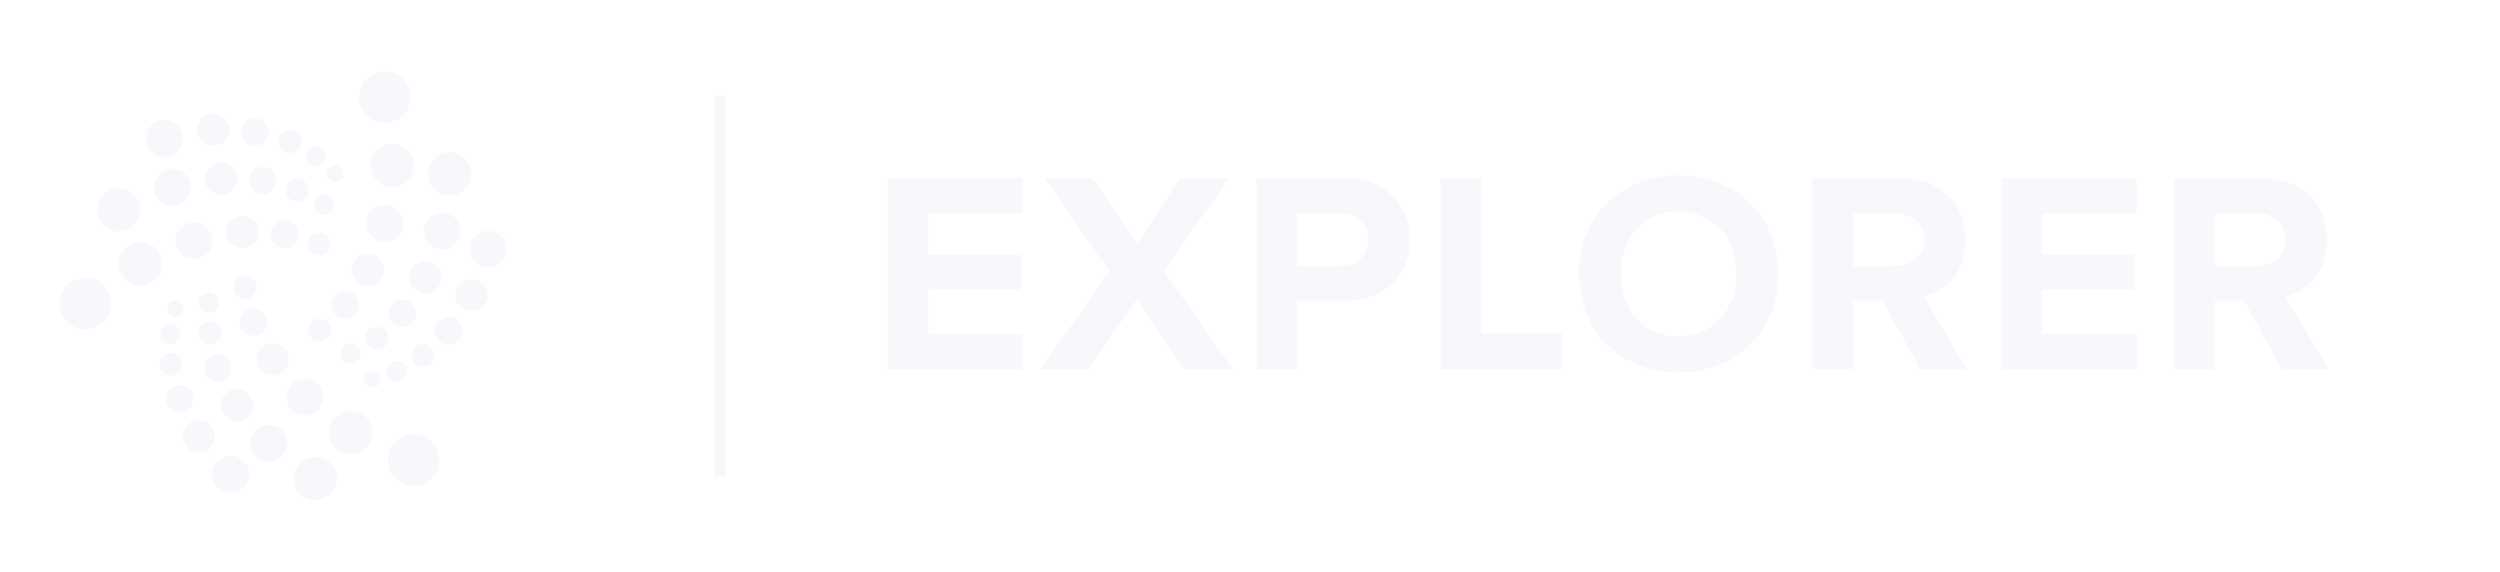
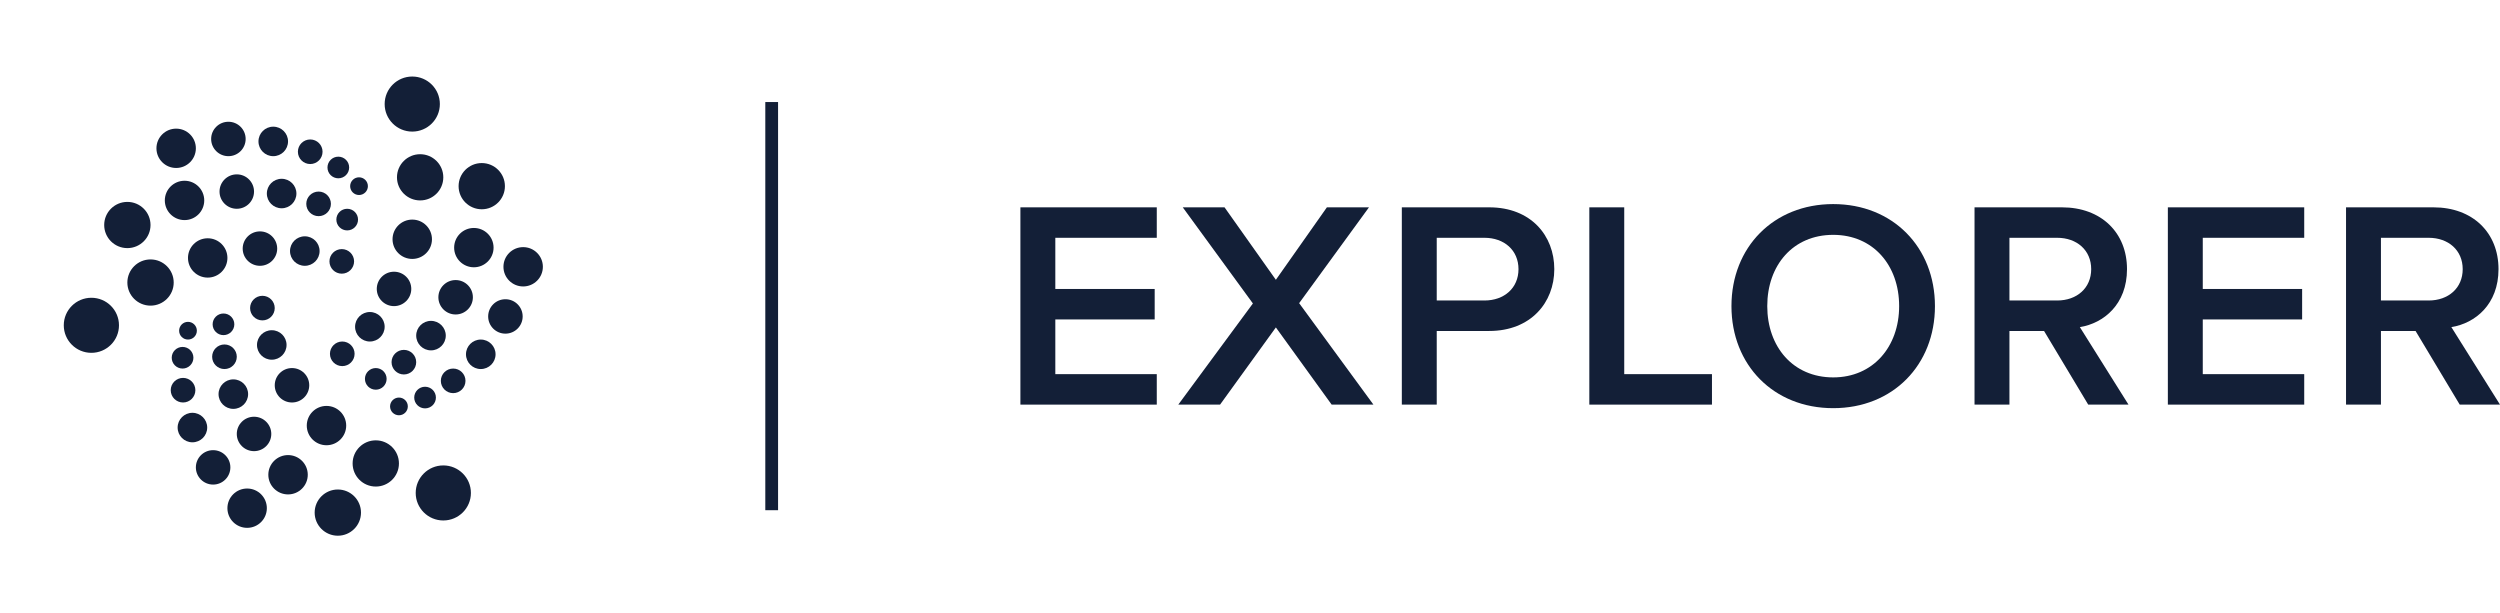
- <svg xmlns="http://www.w3.org/2000/svg" width="210" height="48" viewBox="0 0 210 48" fill="none">
-   <path d="M32.321 10.317C33.516 10.317 34.484 9.351 34.484 8.158C34.484 6.966 33.516 6 32.321 6C31.125 6 30.157 6.966 30.157 8.158C30.157 9.351 31.125 10.317 32.321 10.317Z" fill="#F6F8FC" />
-   <path d="M34.755 40.805C35.95 40.805 36.919 39.839 36.919 38.647C36.919 37.455 35.95 36.488 34.755 36.488C33.56 36.488 32.591 37.455 32.591 38.647C32.591 39.839 33.56 40.805 34.755 40.805Z" fill="#F6F8FC" />
-   <path d="M32.939 15.713C33.942 15.713 34.755 14.902 34.755 13.901C34.755 12.901 33.942 12.09 32.939 12.09C31.936 12.09 31.123 12.901 31.123 13.901C31.123 14.902 31.936 15.713 32.939 15.713Z" fill="#F6F8FC" />
-   <path d="M37.77 16.406C38.773 16.406 39.586 15.595 39.586 14.595C39.586 13.594 38.773 12.783 37.77 12.783C36.767 12.783 35.954 13.594 35.954 14.595C35.954 15.595 36.767 16.406 37.77 16.406Z" fill="#F6F8FC" />
-   <path d="M32.321 20.299C33.175 20.299 33.867 19.609 33.867 18.758C33.867 17.906 33.175 17.216 32.321 17.216C31.467 17.216 30.775 17.906 30.775 18.758C30.775 19.609 31.467 20.299 32.321 20.299Z" fill="#F6F8FC" />
-   <path d="M37.151 20.956C38.005 20.956 38.697 20.265 38.697 19.414C38.697 18.562 38.005 17.872 37.151 17.872C36.297 17.872 35.605 18.562 35.605 19.414C35.605 20.265 36.297 20.956 37.151 20.956Z" fill="#F6F8FC" />
-   <path d="M41.016 22.459C41.869 22.459 42.561 21.768 42.561 20.917C42.561 20.065 41.869 19.375 41.016 19.375C40.162 19.375 39.47 20.065 39.47 20.917C39.47 21.768 40.162 22.459 41.016 22.459Z" fill="#F6F8FC" />
-   <path d="M35.721 24.655C36.468 24.655 37.074 24.051 37.074 23.306C37.074 22.561 36.468 21.957 35.721 21.957C34.974 21.957 34.369 22.561 34.369 23.306C34.369 24.051 34.974 24.655 35.721 24.655Z" fill="#F6F8FC" />
-   <path d="M30.891 24C31.638 24 32.244 23.396 32.244 22.651C32.244 21.906 31.638 21.302 30.891 21.302C30.144 21.302 29.539 21.906 29.539 22.651C29.539 23.396 30.144 24 30.891 24Z" fill="#F6F8FC" />
-   <path d="M39.624 26.158C40.371 26.158 40.977 25.554 40.977 24.809C40.977 24.064 40.371 23.46 39.624 23.46C38.877 23.46 38.272 24.064 38.272 24.809C38.272 25.554 38.877 26.158 39.624 26.158Z" fill="#F6F8FC" />
-   <path d="M33.789 27.469C34.43 27.469 34.949 26.951 34.949 26.313C34.949 25.674 34.43 25.156 33.789 25.156C33.149 25.156 32.63 25.674 32.63 26.313C32.63 26.951 33.149 27.469 33.789 27.469Z" fill="#F6F8FC" />
-   <path d="M37.692 28.934C38.333 28.934 38.852 28.416 38.852 27.777C38.852 27.139 38.333 26.621 37.692 26.621C37.052 26.621 36.533 27.139 36.533 27.777C36.533 28.416 37.052 28.934 37.692 28.934Z" fill="#F6F8FC" />
-   <path d="M28.997 26.774C29.637 26.774 30.157 26.257 30.157 25.618C30.157 24.98 29.637 24.462 28.997 24.462C28.357 24.462 27.838 24.98 27.838 25.618C27.838 26.257 28.357 26.774 28.997 26.774Z" fill="#F6F8FC" />
-   <path d="M31.664 29.358C32.197 29.358 32.63 28.926 32.63 28.394C32.63 27.862 32.197 27.431 31.664 27.431C31.13 27.431 30.698 27.862 30.698 28.394C30.698 28.926 31.13 29.358 31.664 29.358Z" fill="#F6F8FC" />
-   <path d="M33.325 32.017C33.795 32.017 34.175 31.638 34.175 31.169C34.175 30.701 33.795 30.321 33.325 30.321C32.856 30.321 32.475 30.701 32.475 31.169C32.475 31.638 32.856 32.017 33.325 32.017Z" fill="#F6F8FC" />
-   <path d="M31.277 32.556C31.661 32.556 31.973 32.246 31.973 31.863C31.973 31.48 31.661 31.169 31.277 31.169C30.893 31.169 30.582 31.48 30.582 31.863C30.582 32.246 30.893 32.556 31.277 32.556Z" fill="#F6F8FC" />
-   <path d="M29.461 30.552C29.93 30.552 30.311 30.173 30.311 29.704C30.311 29.236 29.93 28.856 29.461 28.856C28.991 28.856 28.611 29.236 28.611 29.704C28.611 30.173 28.991 30.552 29.461 30.552Z" fill="#F6F8FC" />
-   <path d="M26.834 28.703C27.367 28.703 27.8 28.271 27.8 27.739C27.8 27.207 27.367 26.775 26.834 26.775C26.3 26.775 25.868 27.207 25.868 27.739C25.868 28.271 26.3 28.703 26.834 28.703Z" fill="#F6F8FC" />
-   <path d="M26.795 21.456C27.328 21.456 27.761 21.024 27.761 20.492C27.761 19.96 27.328 19.528 26.795 19.528C26.261 19.528 25.828 19.96 25.828 20.492C25.828 21.024 26.261 21.456 26.795 21.456Z" fill="#F6F8FC" />
-   <path d="M27.22 18.064C27.689 18.064 28.07 17.684 28.07 17.216C28.07 16.748 27.689 16.368 27.22 16.368C26.75 16.368 26.369 16.748 26.369 17.216C26.369 17.684 26.75 18.064 27.22 18.064Z" fill="#F6F8FC" />
-   <path d="M28.147 15.289C28.532 15.289 28.843 14.978 28.843 14.595C28.843 14.212 28.532 13.901 28.147 13.901C27.763 13.901 27.452 14.212 27.452 14.595C27.452 14.978 27.763 15.289 28.147 15.289Z" fill="#F6F8FC" />
-   <path d="M26.524 13.978C26.994 13.978 27.374 13.598 27.374 13.13C27.374 12.662 26.994 12.282 26.524 12.282C26.055 12.282 25.674 12.662 25.674 13.13C25.674 13.598 26.055 13.978 26.524 13.978Z" fill="#F6F8FC" />
-   <path d="M35.528 30.822C36.062 30.822 36.494 30.39 36.494 29.858C36.494 29.326 36.062 28.895 35.528 28.895C34.995 28.895 34.562 29.326 34.562 29.858C34.562 30.39 34.995 30.822 35.528 30.822Z" fill="#F6F8FC" />
-   <path d="M24.322 12.861C24.855 12.861 25.288 12.429 25.288 11.897C25.288 11.365 24.855 10.934 24.322 10.934C23.788 10.934 23.355 11.365 23.355 11.897C23.355 12.429 23.788 12.861 24.322 12.861Z" fill="#F6F8FC" />
-   <path d="M24.979 16.947C25.512 16.947 25.945 16.515 25.945 15.983C25.945 15.451 25.512 15.02 24.979 15.02C24.445 15.02 24.012 15.451 24.012 15.983C24.012 16.515 24.445 16.947 24.979 16.947Z" fill="#F6F8FC" />
-   <path d="M23.897 20.839C24.537 20.839 25.056 20.321 25.056 19.683C25.056 19.044 24.537 18.526 23.897 18.526C23.256 18.526 22.737 19.044 22.737 19.683C22.737 20.321 23.256 20.839 23.897 20.839Z" fill="#F6F8FC" />
-   <path d="M20.38 20.839C21.127 20.839 21.732 20.235 21.732 19.49C21.732 18.745 21.127 18.141 20.38 18.141C19.633 18.141 19.027 18.745 19.027 19.49C19.027 20.235 19.633 20.839 20.38 20.839Z" fill="#F6F8FC" />
-   <path d="M16.284 21.764C17.138 21.764 17.83 21.074 17.83 20.222C17.83 19.371 17.138 18.681 16.284 18.681C15.43 18.681 14.738 19.371 14.738 20.222C14.738 21.074 15.43 21.764 16.284 21.764Z" fill="#F6F8FC" />
-   <path d="M11.801 23.962C12.804 23.962 13.618 23.151 13.618 22.15C13.618 21.15 12.804 20.339 11.801 20.339C10.798 20.339 9.985 21.15 9.985 22.15C9.985 23.151 10.798 23.962 11.801 23.962Z" fill="#F6F8FC" />
-   <path d="M7.164 27.662C8.359 27.662 9.328 26.695 9.328 25.503C9.328 24.311 8.359 23.345 7.164 23.345C5.969 23.345 5 24.311 5 25.503C5 26.695 5.969 27.662 7.164 27.662Z" fill="#F6F8FC" />
-   <path d="M9.985 19.452C10.989 19.452 11.802 18.641 11.802 17.641C11.802 16.64 10.989 15.829 9.985 15.829C8.982 15.829 8.169 16.64 8.169 17.641C8.169 18.641 8.982 19.452 9.985 19.452Z" fill="#F6F8FC" />
-   <path d="M14.467 17.254C15.321 17.254 16.013 16.564 16.013 15.713C16.013 14.861 15.321 14.171 14.467 14.171C13.614 14.171 12.922 14.861 12.922 15.713C12.922 16.564 13.614 17.254 14.467 17.254Z" fill="#F6F8FC" />
-   <path d="M13.81 13.168C14.664 13.168 15.356 12.478 15.356 11.627C15.356 10.775 14.664 10.085 13.81 10.085C12.957 10.085 12.265 10.775 12.265 11.627C12.265 12.478 12.957 13.168 13.81 13.168Z" fill="#F6F8FC" />
-   <path d="M17.907 12.244C18.654 12.244 19.259 11.64 19.259 10.895C19.259 10.15 18.654 9.546 17.907 9.546C17.16 9.546 16.554 10.15 16.554 10.895C16.554 11.64 17.16 12.244 17.907 12.244Z" fill="#F6F8FC" />
-   <path d="M21.423 12.244C22.063 12.244 22.582 11.727 22.582 11.088C22.582 10.449 22.063 9.932 21.423 9.932C20.783 9.932 20.264 10.449 20.264 11.088C20.264 11.727 20.783 12.244 21.423 12.244Z" fill="#F6F8FC" />
-   <path d="M22.08 16.329C22.721 16.329 23.239 15.812 23.239 15.173C23.239 14.534 22.721 14.017 22.08 14.017C21.44 14.017 20.921 14.534 20.921 15.173C20.921 15.812 21.44 16.329 22.08 16.329Z" fill="#F6F8FC" />
-   <path d="M18.564 16.368C19.311 16.368 19.916 15.764 19.916 15.019C19.916 14.274 19.311 13.67 18.564 13.67C17.817 13.67 17.211 14.274 17.211 15.019C17.211 15.764 17.817 16.368 18.564 16.368Z" fill="#F6F8FC" />
-   <path d="M14.738 26.621C15.122 26.621 15.434 26.31 15.434 25.927C15.434 25.544 15.122 25.233 14.738 25.233C14.354 25.233 14.042 25.544 14.042 25.927C14.042 26.31 14.354 26.621 14.738 26.621Z" fill="#F6F8FC" />
-   <path d="M17.52 26.274C17.99 26.274 18.371 25.894 18.371 25.426C18.371 24.958 17.99 24.578 17.52 24.578C17.051 24.578 16.67 24.958 16.67 25.426C16.67 25.894 17.051 26.274 17.52 26.274Z" fill="#F6F8FC" />
-   <path d="M20.573 25.118C21.107 25.118 21.539 24.686 21.539 24.154C21.539 23.622 21.107 23.19 20.573 23.19C20.04 23.19 19.607 23.622 19.607 24.154C19.607 24.686 20.04 25.118 20.573 25.118Z" fill="#F6F8FC" />
-   <path d="M21.307 28.201C21.948 28.201 22.466 27.684 22.466 27.045C22.466 26.406 21.948 25.889 21.307 25.889C20.667 25.889 20.148 26.406 20.148 27.045C20.148 27.684 20.667 28.201 21.307 28.201Z" fill="#F6F8FC" />
-   <path d="M17.598 28.933C18.132 28.933 18.564 28.502 18.564 27.97C18.564 27.437 18.132 27.006 17.598 27.006C17.064 27.006 16.632 27.437 16.632 27.97C16.632 28.502 17.064 28.933 17.598 28.933Z" fill="#F6F8FC" />
-   <path d="M14.313 28.895C14.783 28.895 15.163 28.515 15.163 28.047C15.163 27.579 14.783 27.199 14.313 27.199C13.843 27.199 13.463 27.579 13.463 28.047C13.463 28.515 13.843 28.895 14.313 28.895Z" fill="#F6F8FC" />
-   <path d="M14.351 31.554C14.885 31.554 15.317 31.123 15.317 30.59C15.317 30.058 14.885 29.627 14.351 29.627C13.818 29.627 13.385 30.058 13.385 30.59C13.385 31.123 13.818 31.554 14.351 31.554Z" fill="#F6F8FC" />
-   <path d="M18.293 32.056C18.933 32.056 19.453 31.538 19.453 30.899C19.453 30.261 18.933 29.743 18.293 29.743C17.653 29.743 17.134 30.261 17.134 30.899C17.134 31.538 17.653 32.056 18.293 32.056Z" fill="#F6F8FC" />
-   <path d="M22.892 31.555C23.639 31.555 24.245 30.951 24.245 30.206C24.245 29.46 23.639 28.856 22.892 28.856C22.145 28.856 21.54 29.46 21.54 30.206C21.54 30.951 22.145 31.555 22.892 31.555Z" fill="#F6F8FC" />
-   <path d="M25.596 34.908C26.45 34.908 27.142 34.218 27.142 33.366C27.142 32.514 26.45 31.824 25.596 31.824C24.743 31.824 24.051 32.514 24.051 33.366C24.051 34.218 24.743 34.908 25.596 34.908Z" fill="#F6F8FC" />
-   <path d="M19.916 35.37C20.663 35.37 21.269 34.766 21.269 34.021C21.269 33.276 20.663 32.672 19.916 32.672C19.169 32.672 18.564 33.276 18.564 34.021C18.564 34.766 19.169 35.37 19.916 35.37Z" fill="#F6F8FC" />
-   <path d="M16.709 37.991C17.456 37.991 18.061 37.387 18.061 36.642C18.061 35.897 17.456 35.293 16.709 35.293C15.962 35.293 15.356 35.897 15.356 36.642C15.356 37.387 15.962 37.991 16.709 37.991Z" fill="#F6F8FC" />
-   <path d="M19.375 41.383C20.229 41.383 20.921 40.693 20.921 39.842C20.921 38.99 20.229 38.3 19.375 38.3C18.521 38.3 17.829 38.99 17.829 39.842C17.829 40.693 18.521 41.383 19.375 41.383Z" fill="#F6F8FC" />
-   <path d="M26.486 42C27.489 42 28.302 41.189 28.302 40.188C28.302 39.188 27.489 38.377 26.486 38.377C25.483 38.377 24.669 39.188 24.669 40.188C24.669 41.189 25.483 42 26.486 42Z" fill="#F6F8FC" />
-   <path d="M22.583 38.762C23.436 38.762 24.128 38.072 24.128 37.221C24.128 36.369 23.436 35.679 22.583 35.679C21.729 35.679 21.037 36.369 21.037 37.221C21.037 38.072 21.729 38.762 22.583 38.762Z" fill="#F6F8FC" />
-   <path d="M29.461 38.146C30.464 38.146 31.278 37.334 31.278 36.334C31.278 35.334 30.464 34.523 29.461 34.523C28.458 34.523 27.645 35.334 27.645 36.334C27.645 37.334 28.458 38.146 29.461 38.146Z" fill="#F6F8FC" />
-   <path d="M15.086 34.677C15.726 34.677 16.245 34.159 16.245 33.521C16.245 32.882 15.726 32.364 15.086 32.364C14.445 32.364 13.926 32.882 13.926 33.521C13.926 34.159 14.445 34.677 15.086 34.677Z" fill="#F6F8FC" />
-   <path d="M60 8H61V40H60V8Z" fill="#F6F8FC" />
-   <path d="M74.584 31H85.912V28.048H77.992V24.328H85.744V21.4H77.992V17.92H85.912V14.992H74.584V31ZM99.496 31H103.576L97.768 22.768L103.216 14.992H99.112L95.488 20.464L91.816 14.992H87.76L93.208 22.792L87.4 31H91.456L95.488 25.144L99.496 31ZM105.567 31H108.975V25.264H113.055C116.511 25.264 118.431 22.936 118.431 20.152C118.431 17.344 116.535 14.992 113.055 14.992H105.567V31ZM114.951 20.128C114.951 21.472 113.943 22.336 112.599 22.336H108.975V17.92H112.599C113.943 17.92 114.951 18.808 114.951 20.128ZM121.024 31H131.2V28H124.432V14.992H121.024V31ZM132.642 23.008C132.642 27.832 136.17 31.288 140.994 31.288C145.842 31.288 149.37 27.832 149.37 23.008C149.37 18.184 145.842 14.728 140.994 14.728C136.17 14.728 132.642 18.184 132.642 23.008ZM145.866 23.008C145.866 25.984 143.946 28.264 140.994 28.264C138.042 28.264 136.146 25.984 136.146 23.008C136.146 20.008 138.042 17.752 140.994 17.752C143.946 17.752 145.866 20.008 145.866 23.008ZM161.29 31H165.202L161.602 24.904C163.33 24.496 165.106 22.984 165.106 20.152C165.106 17.176 163.066 14.992 159.73 14.992H152.242V31H155.65V25.264H158.146L161.29 31ZM161.626 20.128C161.626 21.472 160.594 22.336 159.226 22.336H155.65V17.92H159.226C160.594 17.92 161.626 18.784 161.626 20.128ZM168.144 31H179.472V28.048H171.552V24.328H179.304V21.4H171.552V17.92H179.472V14.992H168.144V31ZM191.664 31H195.576L191.976 24.904C193.704 24.496 195.48 22.984 195.48 20.152C195.48 17.176 193.44 14.992 190.104 14.992H182.616V31H186.024V25.264H188.52L191.664 31ZM192 20.128C192 21.472 190.968 22.336 189.6 22.336H186.024V17.92H189.6C190.968 17.92 192 18.784 192 20.128Z" fill="#F6F8FC" />
+ <svg xmlns="http://www.w3.org/2000/svg" width="196" height="48" viewBox="0 0 196 48" fill="none">
+   <path d="M32.321 10.317C33.516 10.317 34.485 9.351 34.485 8.158C34.485 6.966 33.516 6 32.321 6C31.126 6 30.157 6.966 30.157 8.158C30.157 9.351 31.126 10.317 32.321 10.317Z" fill="#131F37" />
+   <path d="M34.755 40.805C35.95 40.805 36.919 39.839 36.919 38.647C36.919 37.455 35.95 36.489 34.755 36.489C33.56 36.489 32.591 37.455 32.591 38.647C32.591 39.839 33.56 40.805 34.755 40.805Z" fill="#131F37" />
+   <path d="M32.939 15.713C33.942 15.713 34.755 14.902 34.755 13.902C34.755 12.901 33.942 12.09 32.939 12.09C31.936 12.09 31.123 12.901 31.123 13.902C31.123 14.902 31.936 15.713 32.939 15.713Z" fill="#131F37" />
+   <path d="M37.77 16.407C38.773 16.407 39.586 15.596 39.586 14.595C39.586 13.595 38.773 12.784 37.77 12.784C36.767 12.784 35.954 13.595 35.954 14.595C35.954 15.596 36.767 16.407 37.77 16.407Z" fill="#131F37" />
+   <path d="M32.321 20.3C33.174 20.3 33.866 19.61 33.866 18.758C33.866 17.907 33.174 17.216 32.321 17.216C31.467 17.216 30.775 17.907 30.775 18.758C30.775 19.61 31.467 20.3 32.321 20.3Z" fill="#131F37" />
+   <path d="M37.151 20.955C38.004 20.955 38.696 20.265 38.696 19.414C38.696 18.562 38.004 17.872 37.151 17.872C36.297 17.872 35.605 18.562 35.605 19.414C35.605 20.265 36.297 20.955 37.151 20.955Z" fill="#131F37" />
+   <path d="M41.016 22.458C41.869 22.458 42.561 21.768 42.561 20.916C42.561 20.065 41.869 19.375 41.016 19.375C40.162 19.375 39.47 20.065 39.47 20.916C39.47 21.768 40.162 22.458 41.016 22.458Z" fill="#131F37" />
+   <path d="M35.721 24.655C36.468 24.655 37.074 24.051 37.074 23.306C37.074 22.561 36.468 21.957 35.721 21.957C34.974 21.957 34.369 22.561 34.369 23.306C34.369 24.051 34.974 24.655 35.721 24.655Z" fill="#131F37" />
+   <path d="M30.891 24C31.638 24 32.244 23.396 32.244 22.651C32.244 21.905 31.638 21.302 30.891 21.302C30.144 21.302 29.539 21.905 29.539 22.651C29.539 23.396 30.144 24 30.891 24Z" fill="#131F37" />
+   <path d="M39.624 26.158C40.371 26.158 40.977 25.554 40.977 24.809C40.977 24.064 40.371 23.46 39.624 23.46C38.877 23.46 38.272 24.064 38.272 24.809C38.272 25.554 38.877 26.158 39.624 26.158Z" fill="#131F37" />
+   <path d="M33.79 27.469C34.43 27.469 34.949 26.951 34.949 26.312C34.949 25.674 34.43 25.156 33.79 25.156C33.149 25.156 32.63 25.674 32.63 26.312C32.63 26.951 33.149 27.469 33.79 27.469Z" fill="#131F37" />
+   <path d="M37.693 28.933C38.333 28.933 38.852 28.416 38.852 27.777C38.852 27.139 38.333 26.621 37.693 26.621C37.052 26.621 36.533 27.139 36.533 27.777C36.533 28.416 37.052 28.933 37.693 28.933Z" fill="#131F37" />
+   <path d="M28.997 26.775C29.637 26.775 30.157 26.257 30.157 25.619C30.157 24.98 29.637 24.462 28.997 24.462C28.357 24.462 27.838 24.98 27.838 25.619C27.838 26.257 28.357 26.775 28.997 26.775Z" fill="#131F37" />
+   <path d="M31.664 29.358C32.197 29.358 32.63 28.926 32.63 28.394C32.63 27.862 32.197 27.43 31.664 27.43C31.13 27.43 30.698 27.862 30.698 28.394C30.698 28.926 31.13 29.358 31.664 29.358Z" fill="#131F37" />
+   <path d="M33.325 32.017C33.795 32.017 34.175 31.637 34.175 31.169C34.175 30.701 33.795 30.321 33.325 30.321C32.856 30.321 32.475 30.701 32.475 31.169C32.475 31.637 32.856 32.017 33.325 32.017Z" fill="#131F37" />
+   <path d="M31.277 32.557C31.661 32.557 31.973 32.246 31.973 31.863C31.973 31.48 31.661 31.169 31.277 31.169C30.893 31.169 30.581 31.48 30.581 31.863C30.581 32.246 30.893 32.557 31.277 32.557Z" fill="#131F37" />
+   <path d="M29.461 30.552C29.93 30.552 30.311 30.173 30.311 29.704C30.311 29.236 29.93 28.856 29.461 28.856C28.991 28.856 28.611 29.236 28.611 29.704C28.611 30.173 28.991 30.552 29.461 30.552Z" fill="#131F37" />
+   <path d="M26.834 28.703C27.367 28.703 27.8 28.271 27.8 27.739C27.8 27.207 27.367 26.775 26.834 26.775C26.3 26.775 25.868 27.207 25.868 27.739C25.868 28.271 26.3 28.703 26.834 28.703Z" fill="#131F37" />
+   <path d="M26.795 21.456C27.328 21.456 27.761 21.024 27.761 20.492C27.761 19.96 27.328 19.529 26.795 19.529C26.261 19.529 25.829 19.96 25.829 20.492C25.829 21.024 26.261 21.456 26.795 21.456Z" fill="#131F37" />
+   <path d="M27.22 18.064C27.689 18.064 28.07 17.684 28.07 17.216C28.07 16.748 27.689 16.368 27.22 16.368C26.75 16.368 26.37 16.748 26.37 17.216C26.37 17.684 26.75 18.064 27.22 18.064Z" fill="#131F37" />
+   <path d="M28.147 15.289C28.531 15.289 28.843 14.978 28.843 14.595C28.843 14.212 28.531 13.901 28.147 13.901C27.763 13.901 27.452 14.212 27.452 14.595C27.452 14.978 27.763 15.289 28.147 15.289Z" fill="#131F37" />
+   <path d="M26.524 13.979C26.994 13.979 27.374 13.599 27.374 13.131C27.374 12.662 26.994 12.283 26.524 12.283C26.055 12.283 25.674 12.662 25.674 13.131C25.674 13.599 26.055 13.979 26.524 13.979Z" fill="#131F37" />
+   <path d="M35.528 30.822C36.062 30.822 36.494 30.39 36.494 29.858C36.494 29.326 36.062 28.895 35.528 28.895C34.995 28.895 34.562 29.326 34.562 29.858C34.562 30.39 34.995 30.822 35.528 30.822Z" fill="#131F37" />
+   <path d="M24.322 12.861C24.855 12.861 25.288 12.429 25.288 11.897C25.288 11.365 24.855 10.934 24.322 10.934C23.788 10.934 23.355 11.365 23.355 11.897C23.355 12.429 23.788 12.861 24.322 12.861Z" fill="#131F37" />
+   <path d="M24.978 16.947C25.512 16.947 25.944 16.515 25.944 15.983C25.944 15.451 25.512 15.019 24.978 15.019C24.445 15.019 24.012 15.451 24.012 15.983C24.012 16.515 24.445 16.947 24.978 16.947Z" fill="#131F37" />
+   <path d="M23.897 20.839C24.537 20.839 25.056 20.322 25.056 19.683C25.056 19.044 24.537 18.527 23.897 18.527C23.256 18.527 22.737 19.044 22.737 19.683C22.737 20.322 23.256 20.839 23.897 20.839Z" fill="#131F37" />
+   <path d="M20.38 20.839C21.127 20.839 21.732 20.235 21.732 19.49C21.732 18.745 21.127 18.141 20.38 18.141C19.633 18.141 19.027 18.745 19.027 19.49C19.027 20.235 19.633 20.839 20.38 20.839Z" fill="#131F37" />
+   <path d="M16.284 21.764C17.138 21.764 17.83 21.074 17.83 20.223C17.83 19.371 17.138 18.681 16.284 18.681C15.43 18.681 14.738 19.371 14.738 20.223C14.738 21.074 15.43 21.764 16.284 21.764Z" fill="#131F37" />
+   <path d="M11.802 23.962C12.805 23.962 13.618 23.151 13.618 22.15C13.618 21.15 12.805 20.339 11.802 20.339C10.799 20.339 9.985 21.15 9.985 22.15C9.985 23.151 10.799 23.962 11.802 23.962Z" fill="#131F37" />
+   <path d="M7.164 27.662C8.359 27.662 9.328 26.695 9.328 25.503C9.328 24.311 8.359 23.345 7.164 23.345C5.969 23.345 5 24.311 5 25.503C5 26.695 5.969 27.662 7.164 27.662Z" fill="#131F37" />
+   <path d="M9.985 19.452C10.988 19.452 11.801 18.641 11.801 17.64C11.801 16.64 10.988 15.829 9.985 15.829C8.982 15.829 8.169 16.64 8.169 17.64C8.169 18.641 8.982 19.452 9.985 19.452Z" fill="#131F37" />
+   <path d="M14.468 17.255C15.321 17.255 16.013 16.564 16.013 15.713C16.013 14.861 15.321 14.171 14.468 14.171C13.614 14.171 12.922 14.861 12.922 15.713C12.922 16.564 13.614 17.255 14.468 17.255Z" fill="#131F37" />
+   <path d="M13.81 13.169C14.664 13.169 15.356 12.479 15.356 11.627C15.356 10.776 14.664 10.085 13.81 10.085C12.957 10.085 12.265 10.776 12.265 11.627C12.265 12.479 12.957 13.169 13.81 13.169Z" fill="#131F37" />
+   <path d="M17.907 12.244C18.654 12.244 19.259 11.64 19.259 10.895C19.259 10.15 18.654 9.546 17.907 9.546C17.16 9.546 16.554 10.15 16.554 10.895C16.554 11.64 17.16 12.244 17.907 12.244Z" fill="#131F37" />
+   <path d="M21.423 12.244C22.063 12.244 22.582 11.726 22.582 11.088C22.582 10.449 22.063 9.931 21.423 9.931C20.783 9.931 20.264 10.449 20.264 11.088C20.264 11.726 20.783 12.244 21.423 12.244Z" fill="#131F37" />
+   <path d="M22.08 16.329C22.721 16.329 23.239 15.812 23.239 15.173C23.239 14.534 22.721 14.017 22.08 14.017C21.44 14.017 20.921 14.534 20.921 15.173C20.921 15.812 21.44 16.329 22.08 16.329Z" fill="#131F37" />
+   <path d="M18.564 16.368C19.311 16.368 19.916 15.764 19.916 15.019C19.916 14.274 19.311 13.67 18.564 13.67C17.817 13.67 17.211 14.274 17.211 15.019C17.211 15.764 17.817 16.368 18.564 16.368Z" fill="#131F37" />
+   <path d="M14.738 26.621C15.122 26.621 15.434 26.31 15.434 25.927C15.434 25.544 15.122 25.233 14.738 25.233C14.354 25.233 14.043 25.544 14.043 25.927C14.043 26.31 14.354 26.621 14.738 26.621Z" fill="#131F37" />
+   <path d="M17.521 26.274C17.99 26.274 18.371 25.894 18.371 25.426C18.371 24.958 17.99 24.578 17.521 24.578C17.051 24.578 16.67 24.958 16.67 25.426C16.67 25.894 17.051 26.274 17.521 26.274Z" fill="#131F37" />
+   <path d="M20.573 25.118C21.107 25.118 21.539 24.687 21.539 24.154C21.539 23.622 21.107 23.191 20.573 23.191C20.04 23.191 19.607 23.622 19.607 24.154C19.607 24.687 20.04 25.118 20.573 25.118Z" fill="#131F37" />
+   <path d="M21.307 28.201C21.948 28.201 22.466 27.684 22.466 27.045C22.466 26.406 21.948 25.889 21.307 25.889C20.667 25.889 20.148 26.406 20.148 27.045C20.148 27.684 20.667 28.201 21.307 28.201Z" fill="#131F37" />
+   <path d="M17.598 28.933C18.131 28.933 18.564 28.502 18.564 27.97C18.564 27.438 18.131 27.006 17.598 27.006C17.064 27.006 16.632 27.438 16.632 27.97C16.632 28.502 17.064 28.933 17.598 28.933Z" fill="#131F37" />
+   <path d="M14.313 28.895C14.783 28.895 15.163 28.515 15.163 28.047C15.163 27.578 14.783 27.199 14.313 27.199C13.844 27.199 13.463 27.578 13.463 28.047C13.463 28.515 13.844 28.895 14.313 28.895Z" fill="#131F37" />
+   <path d="M14.351 31.555C14.885 31.555 15.317 31.123 15.317 30.591C15.317 30.059 14.885 29.627 14.351 29.627C13.818 29.627 13.385 30.059 13.385 30.591C13.385 31.123 13.818 31.555 14.351 31.555Z" fill="#131F37" />
+   <path d="M18.293 32.056C18.933 32.056 19.452 31.538 19.452 30.899C19.452 30.261 18.933 29.743 18.293 29.743C17.653 29.743 17.134 30.261 17.134 30.899C17.134 31.538 17.653 32.056 18.293 32.056Z" fill="#131F37" />
+   <path d="M22.892 31.555C23.639 31.555 24.245 30.951 24.245 30.206C24.245 29.46 23.639 28.856 22.892 28.856C22.145 28.856 21.54 29.46 21.54 30.206C21.54 30.951 22.145 31.555 22.892 31.555Z" fill="#131F37" />
+   <path d="M25.596 34.907C26.45 34.907 27.142 34.217 27.142 33.366C27.142 32.514 26.45 31.824 25.596 31.824C24.743 31.824 24.051 32.514 24.051 33.366C24.051 34.217 24.743 34.907 25.596 34.907Z" fill="#131F37" />
+   <path d="M19.916 35.37C20.663 35.37 21.269 34.766 21.269 34.021C21.269 33.276 20.663 32.672 19.916 32.672C19.169 32.672 18.564 33.276 18.564 34.021C18.564 34.766 19.169 35.37 19.916 35.37Z" fill="#131F37" />
+   <path d="M16.709 37.991C17.456 37.991 18.061 37.387 18.061 36.642C18.061 35.897 17.456 35.293 16.709 35.293C15.962 35.293 15.356 35.897 15.356 36.642C15.356 37.387 15.962 37.991 16.709 37.991Z" fill="#131F37" />
+   <path d="M19.375 41.383C20.229 41.383 20.921 40.693 20.921 39.841C20.921 38.99 20.229 38.3 19.375 38.3C18.521 38.3 17.829 38.99 17.829 39.841C17.829 40.693 18.521 41.383 19.375 41.383Z" fill="#131F37" />
+   <path d="M26.486 42C27.489 42 28.302 41.189 28.302 40.188C28.302 39.188 27.489 38.377 26.486 38.377C25.483 38.377 24.669 39.188 24.669 40.188C24.669 41.189 25.483 42 26.486 42Z" fill="#131F37" />
+   <path d="M22.583 38.762C23.436 38.762 24.129 38.072 24.129 37.22C24.129 36.369 23.436 35.678 22.583 35.678C21.729 35.678 21.037 36.369 21.037 37.22C21.037 38.072 21.729 38.762 22.583 38.762Z" fill="#131F37" />
+   <path d="M29.461 38.146C30.464 38.146 31.277 37.335 31.277 36.334C31.277 35.334 30.464 34.523 29.461 34.523C28.458 34.523 27.645 35.334 27.645 36.334C27.645 37.335 28.458 38.146 29.461 38.146Z" fill="#131F37" />
+   <path d="M15.086 34.677C15.726 34.677 16.245 34.159 16.245 33.52C16.245 32.882 15.726 32.364 15.086 32.364C14.445 32.364 13.926 32.882 13.926 33.52C13.926 34.159 14.445 34.677 15.086 34.677Z" fill="#131F37" />
+   <path d="M60 8H61V40H60V8Z" fill="#131F37" />
+   <path d="M90.691 31.722V29.333H82.737V25.044H90.527V22.655H82.737V18.643H90.691V16.255H80V31.722H90.691Z" fill="#131F37" />
+   <path d="M107.677 31.722L101.853 23.768L107.327 16.255H104.028L100.028 21.936L96.004 16.255H92.729L98.227 23.791L92.378 31.722H95.653L100.028 25.67L104.402 31.722H107.677Z" fill="#131F37" />
+   <path d="M112.64 31.722V25.948H116.757C120.009 25.948 121.857 23.722 121.857 21.101C121.857 18.481 120.032 16.255 116.757 16.255H109.903V31.722H112.64ZM116.383 23.559H112.64V18.643H116.383C117.927 18.643 119.05 19.617 119.05 21.101C119.05 22.585 117.927 23.559 116.383 23.559Z" fill="#131F37" />
+   <path d="M134.218 31.722V29.333H127.34V16.255H124.603V31.722H134.218Z" fill="#131F37" />
+   <path d="M143.723 32C148.402 32 151.7 28.614 151.7 24C151.7 19.386 148.402 16 143.723 16C139.044 16 135.746 19.386 135.746 24C135.746 28.614 139.044 32 143.723 32ZM143.723 29.588C140.565 29.588 138.553 27.177 138.553 24C138.553 20.8 140.565 18.412 143.723 18.412C146.858 18.412 148.893 20.8 148.893 24C148.893 27.177 146.858 29.588 143.723 29.588Z" fill="#131F37" />
+   <path d="M166.874 31.722L163.061 25.646C164.932 25.345 166.757 23.861 166.757 21.101C166.757 18.249 164.745 16.255 161.657 16.255H154.803V31.722H157.54V25.948H160.254L163.716 31.722H166.874ZM161.283 23.559H157.54V18.643H161.283C162.827 18.643 163.95 19.617 163.95 21.101C163.95 22.585 162.827 23.559 161.283 23.559Z" fill="#131F37" />
+   <path d="M180.651 31.722V29.333H172.697V25.044H180.487V22.655H172.697V18.643H180.651V16.255H169.96V31.722H180.651Z" fill="#131F37" />
+   <path d="M196 31.722L192.187 25.646C194.058 25.345 195.883 23.861 195.883 21.101C195.883 18.249 193.871 16.255 190.783 16.255H183.929V31.722H186.666V25.948H189.38L192.842 31.722H196ZM190.409 23.559H186.666V18.643H190.409C191.953 18.643 193.076 19.617 193.076 21.101C193.076 22.585 191.953 23.559 190.409 23.559Z" fill="#131F37" />
</svg>
